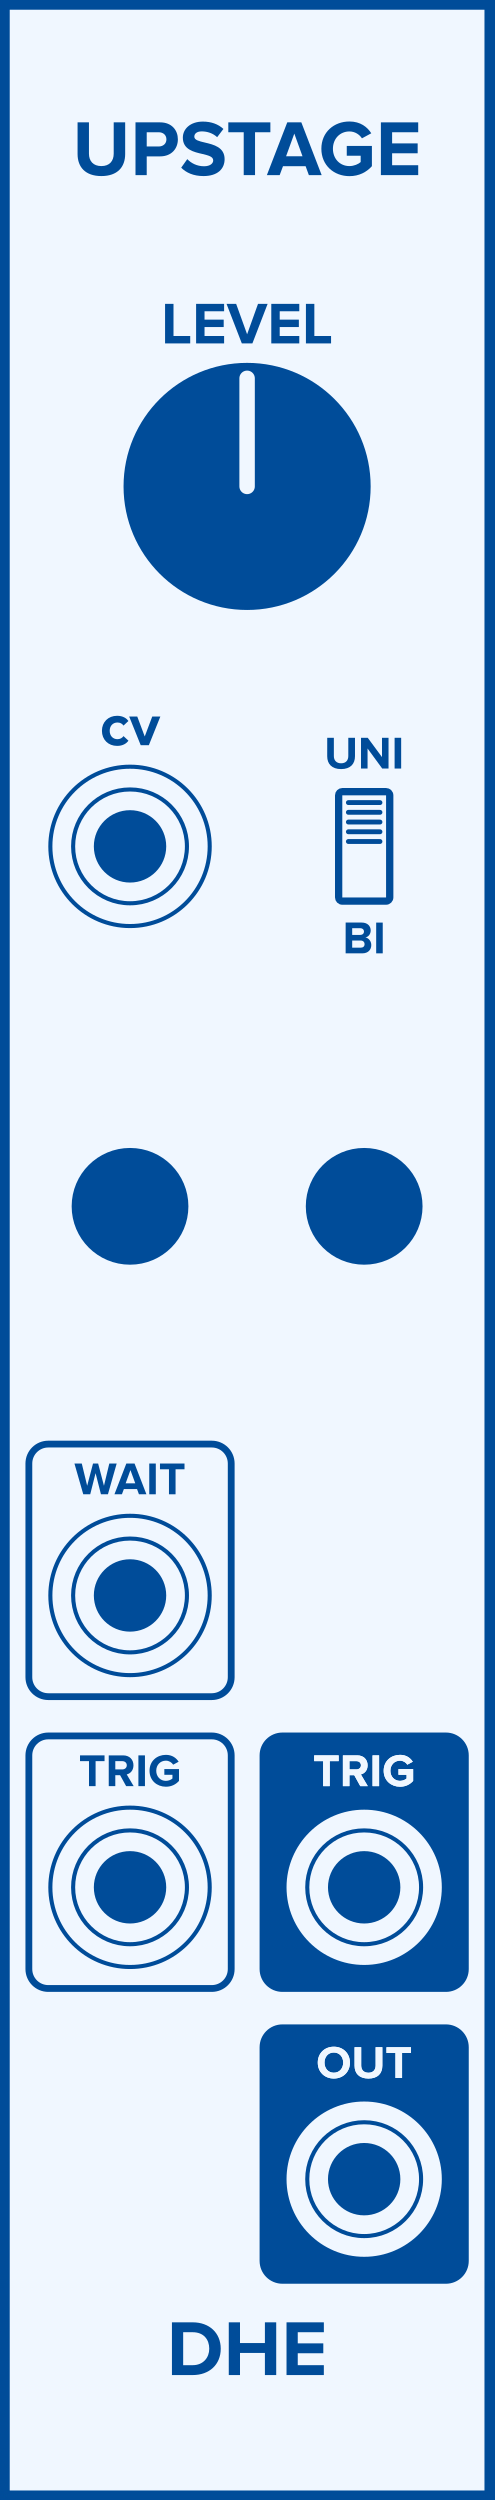
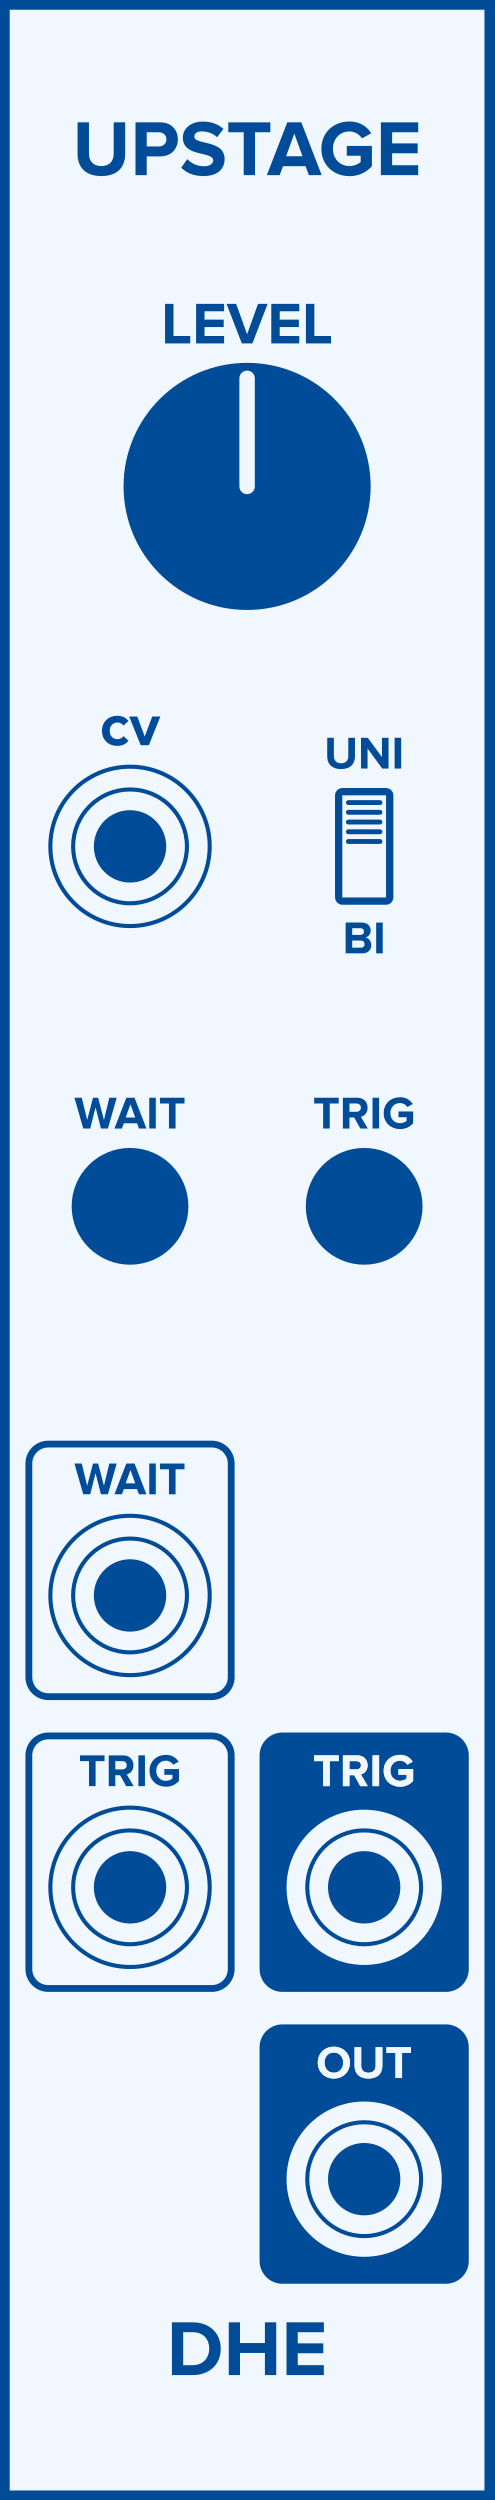
<svg xmlns="http://www.w3.org/2000/svg" id="svg152" height="379.429" width="75.000" version="1.1">
  <defs id="defs156" />
  <g id="g150" transform="scale(2.953)">
    <path id="rect2" d="M 0,0 H 25.4 V 128.5 H 0 Z" style="fill:#f0f7ff;stroke:#004c99;stroke-width:1" />
    <g id="g6" transform="translate(12.7,9)">
      <g id="text4" style="font-weight:bold;font-size:4.064px;font-family:'Proxima Nova';dominant-baseline:alphabetic;text-anchor:middle;fill:#004c99" aria-label="UPSTAGE">
        <path id="path161" style="font-weight:bold;font-size:4.064px;font-family:'Proxima Nova';dominant-baseline:alphabetic;text-anchor:middle;fill:#004c99" d="m -8.713,-1.081 c 0,0.666 0.398,1.13 1.223,1.13 0.825,0 1.223,-0.459 1.223,-1.134 v -1.626 h -0.589 v 1.609 c 0,0.378 -0.215,0.638 -0.634,0.638 -0.419,0 -0.638,-0.26 -0.638,-0.638 v -1.609 h -0.585 z" />
        <path id="path163" style="font-weight:bold;font-size:4.064px;font-family:'Proxima Nova';dominant-baseline:alphabetic;text-anchor:middle;fill:#004c99" d="m -5.736,0 h 0.577 v -0.963 h 0.691 c 0.585,0 0.91,-0.402 0.91,-0.874 0,-0.475 -0.321,-0.874 -0.91,-0.874 h -1.268 z m 1.589,-1.837 c 0,0.224 -0.171,0.366 -0.398,0.366 h -0.614 v -0.732 h 0.614 c 0.228,0 0.398,0.138 0.398,0.366 z" />
        <path id="path165" style="font-weight:bold;font-size:4.064px;font-family:'Proxima Nova';dominant-baseline:alphabetic;text-anchor:middle;fill:#004c99" d="m -3.387,-0.382 c 0.252,0.256 0.626,0.431 1.146,0.431 0.732,0 1.085,-0.374 1.085,-0.87 0,-0.614 -0.569,-0.748 -1.016,-0.853 -0.293,-0.069 -0.541,-0.126 -0.541,-0.301 0,-0.163 0.138,-0.272 0.386,-0.272 0.276,0 0.569,0.093 0.788,0.297 l 0.321,-0.423 c -0.268,-0.248 -0.626,-0.378 -1.057,-0.378 -0.638,0 -1.028,0.374 -1.028,0.825 0,0.618 0.569,0.74 1.012,0.841 0.297,0.073 0.549,0.13 0.549,0.329 0,0.154 -0.154,0.301 -0.471,0.301 -0.374,0 -0.671,-0.167 -0.862,-0.366 z" />
        <path id="path167" style="font-weight:bold;font-size:4.064px;font-family:'Proxima Nova';dominant-baseline:alphabetic;text-anchor:middle;fill:#004c99" d="M -0.174,0 H 0.408 V -2.203 H 1.196 v -0.508 h -2.162 v 0.508 h 0.792 z" />
        <path id="path169" style="font-weight:bold;font-size:4.064px;font-family:'Proxima Nova';dominant-baseline:alphabetic;text-anchor:middle;fill:#004c99" d="m 3.174,0 h 0.658 L 2.787,-2.711 H 2.064 L 1.016,0 h 0.658 l 0.171,-0.459 H 3.007 Z M 2.426,-2.134 2.848,-0.967 H 2.003 Z" />
        <path id="path171" style="font-weight:bold;font-size:4.064px;font-family:'Proxima Nova';dominant-baseline:alphabetic;text-anchor:middle;fill:#004c99" d="m 3.817,-1.353 c 0,0.853 0.65,1.406 1.443,1.406 0.492,0 0.878,-0.203 1.154,-0.512 V -1.5 h -1.292 v 0.504 h 0.715 v 0.325 c -0.11,0.102 -0.337,0.207 -0.577,0.207 -0.492,0 -0.849,-0.378 -0.849,-0.89 0,-0.512 0.358,-0.89 0.849,-0.89 0.289,0 0.52,0.163 0.642,0.354 l 0.48,-0.26 c -0.203,-0.321 -0.557,-0.606 -1.122,-0.606 -0.792,0 -1.443,0.545 -1.443,1.402 z" />
        <path id="path173" style="font-weight:bold;font-size:4.064px;font-family:'Proxima Nova';dominant-baseline:alphabetic;text-anchor:middle;fill:#004c99" d="m 6.876,0 h 1.918 v -0.508 h -1.341 V -1.122 h 1.313 v -0.508 h -1.313 v -0.573 h 1.341 v -0.508 H 6.876 Z" />
      </g>
    </g>
    <g id="g10" transform="translate(12.7,119.5)">
      <g id="text8" style="font-weight:bold;font-size:4.064px;font-family:'Proxima Nova';dominant-baseline:hanging;text-anchor:middle;fill:#004c99" aria-label="DHE">
        <path id="path176" style="font-weight:bold;font-size:4.064px;font-family:'Proxima Nova';dominant-baseline:hanging;text-anchor:middle;fill:#004c99" d="m -3.863,2.568 h 1.069 c 0.849,0 1.439,-0.536 1.439,-1.353 0,-0.817 -0.589,-1.357 -1.439,-1.357 h -1.069 z m 0.577,-0.508 V 0.366 h 0.492 c 0.557,0 0.849,0.37 0.849,0.849 0,0.459 -0.313,0.845 -0.849,0.845 z" />
        <path id="path178" style="font-weight:bold;font-size:4.064px;font-family:'Proxima Nova';dominant-baseline:hanging;text-anchor:middle;fill:#004c99" d="M 0.915,2.568 H 1.496 V -0.142 H 0.915 V 0.923 H -0.365 V -0.142 H -0.942 V 2.568 h 0.577 V 1.431 h 1.28 z" />
        <path id="path180" style="font-weight:bold;font-size:4.064px;font-family:'Proxima Nova';dominant-baseline:hanging;text-anchor:middle;fill:#004c99" d="m 2.026,2.568 h 1.918 v -0.508 H 2.603 V 1.447 H 3.916 V 0.939 H 2.603 V 0.366 H 3.945 V -0.142 H 2.026 Z" />
      </g>
    </g>
    <g id="g14" transform="translate(12.7,17.65)">
      <g id="text12" style="font-weight:bold;font-size:3.048px;font-family:'Proxima Nova';dominant-baseline:alphabetic;text-anchor:middle;fill:#004c99" aria-label="LEVEL">
        <path id="path183" style="font-weight:bold;font-size:3.048px;font-family:'Proxima Nova';dominant-baseline:alphabetic;text-anchor:middle;fill:#004c99" d="m -4.216,0 h 1.292 V -0.381 H -3.783 V -2.033 h -0.433 z" />
        <path id="path185" style="font-weight:bold;font-size:3.048px;font-family:'Proxima Nova';dominant-baseline:alphabetic;text-anchor:middle;fill:#004c99" d="m -2.621,0 h 1.439 v -0.381 h -1.006 v -0.46 h 0.985 V -1.222 h -0.985 v -0.43 h 1.006 v -0.381 h -1.439 z" />
        <path id="path187" style="font-weight:bold;font-size:3.048px;font-family:'Proxima Nova';dominant-baseline:alphabetic;text-anchor:middle;fill:#004c99" d="M -0.271,0 H 0.272 L 1.055,-2.033 H 0.561 L 6.1914318e-4,-0.469 -0.563,-2.033 H -1.057 Z" />
        <path id="path189" style="font-weight:bold;font-size:3.048px;font-family:'Proxima Nova';dominant-baseline:alphabetic;text-anchor:middle;fill:#004c99" d="M 1.243,0 H 2.682 V -0.381 H 1.676 V -0.841 H 2.66 V -1.222 H 1.676 v -0.43 h 1.006 v -0.381 H 1.243 Z" />
        <path id="path191" style="font-weight:bold;font-size:3.048px;font-family:'Proxima Nova';dominant-baseline:alphabetic;text-anchor:middle;fill:#004c99" d="M 3.023,0 H 4.315 V -0.381 H 3.456 V -2.033 h -0.433 z" />
      </g>
    </g>
    <g id="g18" transform="translate(6.683,38.3)">
      <g id="text16" style="font-weight:bold;font-size:3.048px;font-family:'Proxima Nova';dominant-baseline:alphabetic;text-anchor:middle;fill:#004c99" aria-label="cv">
        <path id="path194" style="font-weight:bold;font-size:3.048px;font-family:'Proxima Nova';dominant-baseline:alphabetic;text-anchor:middle;fill:#004c99" d="m -1.444,-0.738 c 0,0.454 0.326,0.774 0.78,0.774 0.302,0 0.485,-0.131 0.582,-0.268 l -0.253,-0.235 c -0.07,0.098 -0.177,0.158 -0.311,0.158 -0.235,0 -0.399,-0.174 -0.399,-0.43 0,-0.256 0.165,-0.427 0.399,-0.427 0.134,0 0.241,0.055 0.311,0.158 l 0.253,-0.238 c -0.098,-0.134 -0.28,-0.265 -0.582,-0.265 -0.454,0 -0.78,0.32 -0.78,0.771 z" />
        <path id="path196" style="font-weight:bold;font-size:3.048px;font-family:'Proxima Nova';dominant-baseline:alphabetic;text-anchor:middle;fill:#004c99" d="M 0.549,0 H 0.967 L 1.558,-1.472 H 1.141 L 0.756,-0.448 0.372,-1.472 h -0.415 z" />
      </g>
    </g>
    <g id="g22" transform="translate(18.717,47.5)">
      <g id="text20" style="font-weight:bold;font-size:2.371px;font-family:'Proxima Nova';dominant-baseline:hanging;text-anchor:middle;fill:#004c99" aria-label="BI">
        <path id="path199" style="font-weight:bold;font-size:2.371px;font-family:'Proxima Nova';dominant-baseline:hanging;text-anchor:middle;fill:#004c99" d="m -0.953,1.498 h 0.858 c 0.301,0 0.46,-0.19 0.46,-0.427 0,-0.199 -0.135,-0.363 -0.303,-0.389 0.149,-0.031 0.273,-0.164 0.273,-0.363 0,-0.211 -0.154,-0.403 -0.455,-0.403 h -0.832 z m 0.337,-0.948 v -0.344 h 0.422 c 0.114,0 0.185,0.074 0.185,0.173 0,0.1 -0.071,0.171 -0.185,0.171 z m 0,0.657 V 0.839 h 0.434 c 0.133,0 0.204,0.085 0.204,0.185 0,0.114 -0.076,0.183 -0.204,0.183 z" />
        <path id="path201" style="font-weight:bold;font-size:2.371px;font-family:'Proxima Nova';dominant-baseline:hanging;text-anchor:middle;fill:#004c99" d="M 0.617,1.498 H 0.954 V -0.083 H 0.617 Z" />
      </g>
    </g>
    <g id="g26" transform="translate(18.717,39.5)">
      <g id="text24" style="font-weight:bold;font-size:2.371px;font-family:'Proxima Nova';dominant-baseline:alphabetic;text-anchor:middle;fill:#004c99" aria-label="UNI">
        <path id="path204" style="font-weight:bold;font-size:2.371px;font-family:'Proxima Nova';dominant-baseline:alphabetic;text-anchor:middle;fill:#004c99" d="m -1.9,-0.631 c 0,0.389 0.232,0.659 0.714,0.659 0.481,0 0.714,-0.268 0.714,-0.662 V -1.581 h -0.344 v 0.939 c 0,0.221 -0.126,0.372 -0.37,0.372 -0.244,0 -0.372,-0.152 -0.372,-0.372 V -1.581 h -0.341 z" />
        <path id="path206" style="font-weight:bold;font-size:2.371px;font-family:'Proxima Nova';dominant-baseline:alphabetic;text-anchor:middle;fill:#004c99" d="M 0.928,0 H 1.252 V -1.581 H 0.916 v 0.993 L 0.183,-1.581 H -0.163 V 0 h 0.337 v -1.031 z" />
        <path id="path208" style="font-weight:bold;font-size:2.371px;font-family:'Proxima Nova';dominant-baseline:alphabetic;text-anchor:middle;fill:#004c99" d="m 1.564,0 h 0.337 v -1.581 h -0.337 z" />
      </g>
    </g>
    <g id="g30" transform="translate(6.683,58)">
-       <g id="text28" style="font-weight:bold;font-size:2.371px;font-family:'Proxima Nova';dominant-baseline:alphabetic;text-anchor:middle;fill:#f0f7ff" aria-label="WAIT">
-         <path id="path211" style="font-weight:bold;font-size:2.371px;font-family:'Proxima Nova';dominant-baseline:alphabetic;text-anchor:middle;fill:#f0f7ff" d="m -1.494,0 h 0.358 l 0.45,-1.581 H -1.065 l -0.275,1.143 -0.299,-1.143 h -0.263 l -0.301,1.143 -0.277,-1.143 h -0.377 L -2.404,0 h 0.358 l 0.275,-1.086 z" />
-         <path id="path213" style="font-weight:bold;font-size:2.371px;font-family:'Proxima Nova';dominant-baseline:alphabetic;text-anchor:middle;fill:#f0f7ff" d="M 0.458,0 H 0.842 L 0.232,-1.581 H -0.19 L -0.801,0 h 0.384 l 0.1,-0.268 H 0.36 Z M 0.021,-1.245 0.268,-0.564 H -0.225 Z" />
-         <path id="path215" style="font-weight:bold;font-size:2.371px;font-family:'Proxima Nova';dominant-baseline:alphabetic;text-anchor:middle;fill:#f0f7ff" d="M 0.988,0 H 1.324 V -1.581 H 0.988 Z" />
-         <path id="path217" style="font-weight:bold;font-size:2.371px;font-family:'Proxima Nova';dominant-baseline:alphabetic;text-anchor:middle;fill:#f0f7ff" d="m 2.001,0 h 0.339 v -1.285 h 0.46 v -0.296 h -1.261 v 0.296 h 0.462 z" />
+       <g id="text28" style="font-weight:bold;font-size:2.371px;font-family:'Proxima Nova';dominant-baseline:alphabetic;text-anchor:middle;fill:#004c99" aria-label="WAIT">
+         <path id="path211" style="font-weight:bold;font-size:2.371px;font-family:'Proxima Nova';dominant-baseline:alphabetic;text-anchor:middle;fill:#004c99" d="m -1.494,0 h 0.358 l 0.45,-1.581 H -1.065 l -0.275,1.143 -0.299,-1.143 h -0.263 l -0.301,1.143 -0.277,-1.143 h -0.377 L -2.404,0 h 0.358 l 0.275,-1.086 z" />
+         <path id="path213" style="font-weight:bold;font-size:2.371px;font-family:'Proxima Nova';dominant-baseline:alphabetic;text-anchor:middle;fill:#004c99" d="M 0.458,0 H 0.842 L 0.232,-1.581 H -0.19 L -0.801,0 h 0.384 l 0.1,-0.268 H 0.36 Z M 0.021,-1.245 0.268,-0.564 H -0.225 Z" />
+         <path id="path215" style="font-weight:bold;font-size:2.371px;font-family:'Proxima Nova';dominant-baseline:alphabetic;text-anchor:middle;fill:#004c99" d="M 0.988,0 H 1.324 V -1.581 H 0.988 Z" />
+         <path id="path217" style="font-weight:bold;font-size:2.371px;font-family:'Proxima Nova';dominant-baseline:alphabetic;text-anchor:middle;fill:#004c99" d="m 2.001,0 h 0.339 v -1.285 h 0.46 v -0.296 h -1.261 v 0.296 h 0.462 z" />
      </g>
    </g>
    <g id="g34" transform="translate(18.717,58)">
-       <g id="text32" style="font-weight:bold;font-size:2.371px;font-family:'Proxima Nova';dominant-baseline:alphabetic;text-anchor:middle;fill:#f0f7ff" aria-label="TRIG">
-         <path id="path220" style="font-weight:bold;font-size:2.371px;font-family:'Proxima Nova';dominant-baseline:alphabetic;text-anchor:middle;fill:#f0f7ff" d="m -2.109,0 h 0.339 v -1.285 h 0.46 v -0.296 h -1.261 v 0.296 h 0.462 z" />
-         <path id="path222" style="font-weight:bold;font-size:2.371px;font-family:'Proxima Nova';dominant-baseline:alphabetic;text-anchor:middle;fill:#f0f7ff" d="m -0.2,0 h 0.386 l -0.356,-0.602 c 0.171,-0.04 0.346,-0.19 0.346,-0.469 0,-0.294 -0.202,-0.51 -0.531,-0.51 H -1.094 V 0 h 0.337 v -0.562 h 0.247 z m 0.033,-1.072 c 0,0.133 -0.102,0.213 -0.237,0.213 H -0.757 V -1.285 h 0.353 c 0.135,0 0.237,0.081 0.237,0.213 z" />
-         <path id="path224" style="font-weight:bold;font-size:2.371px;font-family:'Proxima Nova';dominant-baseline:alphabetic;text-anchor:middle;fill:#f0f7ff" d="m 0.43,0 h 0.337 v -1.581 h -0.337 z" />
-         <path id="path226" style="font-weight:bold;font-size:2.371px;font-family:'Proxima Nova';dominant-baseline:alphabetic;text-anchor:middle;fill:#f0f7ff" d="m 1.002,-0.79 c 0,0.498 0.379,0.82 0.842,0.82 0.287,0 0.512,-0.119 0.673,-0.299 v -0.607 h -0.754 v 0.294 h 0.417 v 0.19 c -0.064,0.059 -0.197,0.121 -0.337,0.121 -0.287,0 -0.496,-0.221 -0.496,-0.519 0,-0.299 0.209,-0.519 0.496,-0.519 0.168,0 0.303,0.095 0.375,0.206 l 0.28,-0.152 c -0.119,-0.187 -0.325,-0.353 -0.654,-0.353 -0.462,0 -0.842,0.318 -0.842,0.818 z" />
+       <g id="text32" style="font-weight:bold;font-size:2.371px;font-family:'Proxima Nova';dominant-baseline:alphabetic;text-anchor:middle;fill:#004c99" aria-label="TRIG">
+         <path id="path220" style="font-weight:bold;font-size:2.371px;font-family:'Proxima Nova';dominant-baseline:alphabetic;text-anchor:middle;fill:#004c99" d="m -2.109,0 h 0.339 v -1.285 h 0.46 v -0.296 h -1.261 v 0.296 h 0.462 z" />
+         <path id="path222" style="font-weight:bold;font-size:2.371px;font-family:'Proxima Nova';dominant-baseline:alphabetic;text-anchor:middle;fill:#004c99" d="m -0.2,0 h 0.386 l -0.356,-0.602 c 0.171,-0.04 0.346,-0.19 0.346,-0.469 0,-0.294 -0.202,-0.51 -0.531,-0.51 H -1.094 V 0 h 0.337 v -0.562 h 0.247 z m 0.033,-1.072 c 0,0.133 -0.102,0.213 -0.237,0.213 H -0.757 V -1.285 h 0.353 c 0.135,0 0.237,0.081 0.237,0.213 z" />
+         <path id="path224" style="font-weight:bold;font-size:2.371px;font-family:'Proxima Nova';dominant-baseline:alphabetic;text-anchor:middle;fill:#004c99" d="m 0.43,0 h 0.337 v -1.581 h -0.337 z" />
+         <path id="path226" style="font-weight:bold;font-size:2.371px;font-family:'Proxima Nova';dominant-baseline:alphabetic;text-anchor:middle;fill:#004c99" d="m 1.002,-0.79 c 0,0.498 0.379,0.82 0.842,0.82 0.287,0 0.512,-0.119 0.673,-0.299 v -0.607 h -0.754 v 0.294 h 0.417 v 0.19 c -0.064,0.059 -0.197,0.121 -0.337,0.121 -0.287,0 -0.496,-0.221 -0.496,-0.519 0,-0.299 0.209,-0.519 0.496,-0.519 0.168,0 0.303,0.095 0.375,0.206 l 0.28,-0.152 c -0.119,-0.187 -0.325,-0.353 -0.654,-0.353 -0.462,0 -0.842,0.318 -0.842,0.818 z" />
      </g>
    </g>
    <path id="rect36" d="m 2.483,74.22 h 8.4 c 0.554,0 1,0.446 1,1 v 10.98 c 0,0.554 -0.446,1 -1,1 h -8.4 c -0.554,0 -1,-0.446 -1,-1 v -10.98 c 0,-0.554 0.446,-1 1,-1 z" style="fill:#f0f7ff;stroke:#004c99;stroke-width:0.35" />
    <g id="g40" transform="translate(6.683,76.8)">
      <g id="text38" style="font-weight:bold;font-size:2.371px;font-family:'Proxima Nova';dominant-baseline:alphabetic;text-anchor:middle;fill:#004c99" aria-label="WAIT">
        <path id="path230" style="font-weight:bold;font-size:2.371px;font-family:'Proxima Nova';dominant-baseline:alphabetic;text-anchor:middle;fill:#004c99" d="m -1.494,0 h 0.358 l 0.45,-1.581 H -1.065 l -0.275,1.143 -0.299,-1.143 h -0.263 l -0.301,1.143 -0.277,-1.143 h -0.377 L -2.404,0 h 0.358 l 0.275,-1.086 z" />
        <path id="path232" style="font-weight:bold;font-size:2.371px;font-family:'Proxima Nova';dominant-baseline:alphabetic;text-anchor:middle;fill:#004c99" d="M 0.458,0 H 0.842 L 0.232,-1.581 H -0.19 L -0.801,0 h 0.384 l 0.1,-0.268 H 0.36 Z M 0.021,-1.245 0.268,-0.564 H -0.225 Z" />
        <path id="path234" style="font-weight:bold;font-size:2.371px;font-family:'Proxima Nova';dominant-baseline:alphabetic;text-anchor:middle;fill:#004c99" d="M 0.988,0 H 1.324 V -1.581 H 0.988 Z" />
        <path id="path236" style="font-weight:bold;font-size:2.371px;font-family:'Proxima Nova';dominant-baseline:alphabetic;text-anchor:middle;fill:#004c99" d="m 2.001,0 h 0.339 v -1.285 h 0.46 v -0.296 h -1.261 v 0.296 h 0.462 z" />
      </g>
    </g>
    <path id="rect42" d="m 2.483,89.22 h 8.4 c 0.554,0 1,0.446 1,1 V 101.2 c 0,0.554 -0.446,1 -1,1 h -8.4 c -0.554,0 -1,-0.446 -1,-1 V 90.22 c 0,-0.554 0.446,-1 1,-1 z" style="fill:#f0f7ff;stroke:#004c99;stroke-width:0.35" />
    <g id="g46" transform="translate(6.683,91.8)">
      <g id="text44" style="font-weight:bold;font-size:2.371px;font-family:'Proxima Nova';dominant-baseline:alphabetic;text-anchor:middle;fill:#004c99" aria-label="TRIG">
        <path id="path240" style="font-weight:bold;font-size:2.371px;font-family:'Proxima Nova';dominant-baseline:alphabetic;text-anchor:middle;fill:#004c99" d="m -2.109,0 h 0.339 v -1.285 h 0.46 v -0.296 h -1.261 v 0.296 h 0.462 z" />
        <path id="path242" style="font-weight:bold;font-size:2.371px;font-family:'Proxima Nova';dominant-baseline:alphabetic;text-anchor:middle;fill:#004c99" d="m -0.2,0 h 0.386 l -0.356,-0.602 c 0.171,-0.04 0.346,-0.19 0.346,-0.469 0,-0.294 -0.202,-0.51 -0.531,-0.51 H -1.094 V 0 h 0.337 v -0.562 h 0.247 z m 0.033,-1.072 c 0,0.133 -0.102,0.213 -0.237,0.213 H -0.757 V -1.285 h 0.353 c 0.135,0 0.237,0.081 0.237,0.213 z" />
        <path id="path244" style="font-weight:bold;font-size:2.371px;font-family:'Proxima Nova';dominant-baseline:alphabetic;text-anchor:middle;fill:#004c99" d="m 0.43,0 h 0.337 v -1.581 h -0.337 z" />
        <path id="path246" style="font-weight:bold;font-size:2.371px;font-family:'Proxima Nova';dominant-baseline:alphabetic;text-anchor:middle;fill:#004c99" d="m 1.002,-0.79 c 0,0.498 0.379,0.82 0.842,0.82 0.287,0 0.512,-0.119 0.673,-0.299 v -0.607 h -0.754 v 0.294 h 0.417 v 0.19 c -0.064,0.059 -0.197,0.121 -0.337,0.121 -0.287,0 -0.496,-0.221 -0.496,-0.519 0,-0.299 0.209,-0.519 0.496,-0.519 0.168,0 0.303,0.095 0.375,0.206 l 0.28,-0.152 c -0.119,-0.187 -0.325,-0.353 -0.654,-0.353 -0.462,0 -0.842,0.318 -0.842,0.818 z" />
      </g>
    </g>
    <path id="rect48" d="m 14.517,89.22 h 8.4 c 0.554,0 1,0.446 1,1 V 101.2 c 0,0.554 -0.446,1 -1,1 h -8.4 c -0.554,0 -1,-0.446 -1,-1 V 90.22 c 0,-0.554 0.446,-1 1,-1 z" style="fill:#004c99;stroke:#004c99;stroke-width:0.35" />
    <g id="g52" transform="translate(18.717,91.8)">
      <g id="text50" style="font-weight:bold;font-size:2.371px;font-family:'Proxima Nova';dominant-baseline:alphabetic;text-anchor:middle;fill:#f0f7ff" aria-label="TRIG">
        <path id="path250" style="font-weight:bold;font-size:2.371px;font-family:'Proxima Nova';dominant-baseline:alphabetic;text-anchor:middle;fill:#f0f7ff" d="m -2.109,0 h 0.339 v -1.285 h 0.46 v -0.296 h -1.261 v 0.296 h 0.462 z" />
        <path id="path252" style="font-weight:bold;font-size:2.371px;font-family:'Proxima Nova';dominant-baseline:alphabetic;text-anchor:middle;fill:#f0f7ff" d="m -0.2,0 h 0.386 l -0.356,-0.602 c 0.171,-0.04 0.346,-0.19 0.346,-0.469 0,-0.294 -0.202,-0.51 -0.531,-0.51 H -1.094 V 0 h 0.337 v -0.562 h 0.247 z m 0.033,-1.072 c 0,0.133 -0.102,0.213 -0.237,0.213 H -0.757 V -1.285 h 0.353 c 0.135,0 0.237,0.081 0.237,0.213 z" />
        <path id="path254" style="font-weight:bold;font-size:2.371px;font-family:'Proxima Nova';dominant-baseline:alphabetic;text-anchor:middle;fill:#f0f7ff" d="m 0.43,0 h 0.337 v -1.581 h -0.337 z" />
        <path id="path256" style="font-weight:bold;font-size:2.371px;font-family:'Proxima Nova';dominant-baseline:alphabetic;text-anchor:middle;fill:#f0f7ff" d="m 1.002,-0.79 c 0,0.498 0.379,0.82 0.842,0.82 0.287,0 0.512,-0.119 0.673,-0.299 v -0.607 h -0.754 v 0.294 h 0.417 v 0.19 c -0.064,0.059 -0.197,0.121 -0.337,0.121 -0.287,0 -0.496,-0.221 -0.496,-0.519 0,-0.299 0.209,-0.519 0.496,-0.519 0.168,0 0.303,0.095 0.375,0.206 l 0.28,-0.152 c -0.119,-0.187 -0.325,-0.353 -0.654,-0.353 -0.462,0 -0.842,0.318 -0.842,0.818 z" />
      </g>
    </g>
    <g id="g56" transform="translate(18.717,91.8)">
      <g id="text54" style="font-weight:bold;font-size:2.371px;font-family:'Proxima Nova';dominant-baseline:alphabetic;text-anchor:middle;fill:#f0f7ff" aria-label="TRIG">
        <path id="path259" style="font-weight:bold;font-size:2.371px;font-family:'Proxima Nova';dominant-baseline:alphabetic;text-anchor:middle;fill:#f0f7ff" d="m -2.109,0 h 0.339 v -1.285 h 0.46 v -0.296 h -1.261 v 0.296 h 0.462 z" />
        <path id="path261" style="font-weight:bold;font-size:2.371px;font-family:'Proxima Nova';dominant-baseline:alphabetic;text-anchor:middle;fill:#f0f7ff" d="m -0.2,0 h 0.386 l -0.356,-0.602 c 0.171,-0.04 0.346,-0.19 0.346,-0.469 0,-0.294 -0.202,-0.51 -0.531,-0.51 H -1.094 V 0 h 0.337 v -0.562 h 0.247 z m 0.033,-1.072 c 0,0.133 -0.102,0.213 -0.237,0.213 H -0.757 V -1.285 h 0.353 c 0.135,0 0.237,0.081 0.237,0.213 z" />
        <path id="path263" style="font-weight:bold;font-size:2.371px;font-family:'Proxima Nova';dominant-baseline:alphabetic;text-anchor:middle;fill:#f0f7ff" d="m 0.43,0 h 0.337 v -1.581 h -0.337 z" />
        <path id="path265" style="font-weight:bold;font-size:2.371px;font-family:'Proxima Nova';dominant-baseline:alphabetic;text-anchor:middle;fill:#f0f7ff" d="m 1.002,-0.79 c 0,0.498 0.379,0.82 0.842,0.82 0.287,0 0.512,-0.119 0.673,-0.299 v -0.607 h -0.754 v 0.294 h 0.417 v 0.19 c -0.064,0.059 -0.197,0.121 -0.337,0.121 -0.287,0 -0.496,-0.221 -0.496,-0.519 0,-0.299 0.209,-0.519 0.496,-0.519 0.168,0 0.303,0.095 0.375,0.206 l 0.28,-0.152 c -0.119,-0.187 -0.325,-0.353 -0.654,-0.353 -0.462,0 -0.842,0.318 -0.842,0.818 z" />
      </g>
    </g>
    <path id="rect58" d="m 14.517,104.22 h 8.4 c 0.554,0 1,0.446 1,1 v 10.98 c 0,0.554 -0.446,1 -1,1 h -8.4 c -0.554,0 -1,-0.446 -1,-1 v -10.98 c 0,-0.554 0.446,-1 1,-1 z" style="fill:#004c99;stroke:#004c99;stroke-width:0.35" />
    <g id="g62" transform="translate(18.717,106.8)">
      <g id="text60" style="font-weight:bold;font-size:2.371px;font-family:'Proxima Nova';dominant-baseline:alphabetic;text-anchor:middle;fill:#f0f7ff" aria-label="OUT">
        <path id="path269" style="font-weight:bold;font-size:2.371px;font-family:'Proxima Nova';dominant-baseline:alphabetic;text-anchor:middle;fill:#f0f7ff" d="m -2.385,-0.79 c 0,0.477 0.349,0.818 0.825,0.818 0.479,0 0.827,-0.341 0.827,-0.818 0,-0.477 -0.349,-0.818 -0.827,-0.818 -0.477,0 -0.825,0.341 -0.825,0.818 z m 1.306,0 c 0,0.294 -0.19,0.519 -0.481,0.519 -0.292,0 -0.479,-0.225 -0.479,-0.519 0,-0.296 0.187,-0.519 0.479,-0.519 0.292,0 0.481,0.223 0.481,0.519 z" />
        <path id="path271" style="font-weight:bold;font-size:2.371px;font-family:'Proxima Nova';dominant-baseline:alphabetic;text-anchor:middle;fill:#f0f7ff" d="m -0.494,-0.631 c 0,0.389 0.232,0.659 0.714,0.659 0.481,0 0.714,-0.268 0.714,-0.662 V -1.581 H 0.589 v 0.939 c 0,0.221 -0.126,0.372 -0.37,0.372 -0.244,0 -0.372,-0.152 -0.372,-0.372 V -1.581 h -0.341 z" />
        <path id="path273" style="font-weight:bold;font-size:2.371px;font-family:'Proxima Nova';dominant-baseline:alphabetic;text-anchor:middle;fill:#f0f7ff" d="m 1.608,0 h 0.339 v -1.285 h 0.46 v -0.296 h -1.261 v 0.296 h 0.462 z" />
      </g>
    </g>
    <g id="g66" transform="translate(18.717,106.8)">
      <g id="text64" style="font-weight:bold;font-size:2.371px;font-family:'Proxima Nova';dominant-baseline:alphabetic;text-anchor:middle;fill:#f0f7ff" aria-label="OUT">
        <path id="path276" style="font-weight:bold;font-size:2.371px;font-family:'Proxima Nova';dominant-baseline:alphabetic;text-anchor:middle;fill:#f0f7ff" d="m -2.385,-0.79 c 0,0.477 0.349,0.818 0.825,0.818 0.479,0 0.827,-0.341 0.827,-0.818 0,-0.477 -0.349,-0.818 -0.827,-0.818 -0.477,0 -0.825,0.341 -0.825,0.818 z m 1.306,0 c 0,0.294 -0.19,0.519 -0.481,0.519 -0.292,0 -0.479,-0.225 -0.479,-0.519 0,-0.296 0.187,-0.519 0.479,-0.519 0.292,0 0.481,0.223 0.481,0.519 z" />
        <path id="path278" style="font-weight:bold;font-size:2.371px;font-family:'Proxima Nova';dominant-baseline:alphabetic;text-anchor:middle;fill:#f0f7ff" d="m -0.494,-0.631 c 0,0.389 0.232,0.659 0.714,0.659 0.481,0 0.714,-0.268 0.714,-0.662 V -1.581 H 0.589 v 0.939 c 0,0.221 -0.126,0.372 -0.37,0.372 -0.244,0 -0.372,-0.152 -0.372,-0.372 V -1.581 h -0.341 z" />
        <path id="path280" style="font-weight:bold;font-size:2.371px;font-family:'Proxima Nova';dominant-baseline:alphabetic;text-anchor:middle;fill:#f0f7ff" d="m 1.608,0 h 0.339 v -1.285 h 0.46 v -0.296 h -1.261 v 0.296 h 0.462 z" />
      </g>
    </g>
    <g id="g74" transform="translate(12.7,25)">
      <g style="fill:#004c99;stroke:#f0f7ff" id="g72">
        <path id="circle68" d="M 6.35,0 A 6.35,6.35 0 0 1 0,6.35 6.35,6.35 0 0 1 -6.35,0 6.35,6.35 0 0 1 0,-6.35 6.35,6.35 0 0 1 6.35,0 Z" style="stroke:none" />
        <path id="line70" d="M 0,0 V -5.556" style="stroke-width:0.794;stroke-linecap:round" />
      </g>
    </g>
    <g id="g84" transform="translate(6.683,43.5)">
      <g style="fill:#f0f7ff;stroke:#004c99;stroke-width:0.21" id="g82">
        <path id="circle76" d="M 4.095,0 A 4.095,4.095 0 0 1 0,4.095 4.095,4.095 0 0 1 -4.095,0 4.095,4.095 0 0 1 0,-4.095 4.095,4.095 0 0 1 4.095,0 Z" style="" />
        <path id="circle78" d="M 2.925,0 A 2.925,2.925 0 0 1 0,2.925 2.925,2.925 0 0 1 -2.925,0 2.925,2.925 0 0 1 0,-2.925 2.925,2.925 0 0 1 2.925,0 Z" style="" />
        <path id="circle80" d="M 1.755,0 A 1.755,1.755 0 0 1 0,1.755 1.755,1.755 0 0 1 -1.755,0 1.755,1.755 0 0 1 0,-1.755 1.755,1.755 0 0 1 1.755,0 Z" style="fill:#004c99" />
      </g>
    </g>
    <g id="g100" transform="translate(18.717,43.5)">
      <path id="rect86" d="m -1.124,-2.812 h 2.249 c 0.104,0 0.188,0.084 0.188,0.188 v 5.249 c 0,0.104 -0.084,0.188 -0.188,0.188 h -2.249 c -0.104,0 -0.188,-0.084 -0.188,-0.188 v -5.249 c 0,-0.104 0.084,-0.188 0.188,-0.188 z" style="fill:#f0f7ff;stroke:#004c99;stroke-width:0.375" />
      <g id="g98" transform="translate(0,-1.25)">
        <path id="line88" d="M -0.812,-1 H 0.812" style="fill:#f0f7ff;stroke:#004c99;stroke-width:0.25;stroke-linecap:round" />
        <path id="line90" d="M -0.812,-0.5 H 0.812" style="fill:#f0f7ff;stroke:#004c99;stroke-width:0.25;stroke-linecap:round" />
        <path id="line92" d="M -0.812,0 H 0.812" style="fill:#f0f7ff;stroke:#004c99;stroke-width:0.25;stroke-linecap:round" />
        <path id="line94" d="M -0.812,0.5 H 0.812" style="fill:#f0f7ff;stroke:#004c99;stroke-width:0.25;stroke-linecap:round" />
        <path id="line96" d="M -0.812,1 H 0.812" style="fill:#f0f7ff;stroke:#004c99;stroke-width:0.25;stroke-linecap:round" />
      </g>
    </g>
    <g id="g104" transform="translate(6.683,62)">
      <path id="circle102" d="M 2.5,0 A 2.5,2.5 0 0 1 0,2.5 2.5,2.5 0 0 1 -2.5,0 2.5,2.5 0 0 1 0,-2.5 2.5,2.5 0 0 1 2.5,0 Z" style="fill:#004c99;stroke:#004c99;stroke-width:1" />
    </g>
    <g id="g108" transform="translate(18.717,62)">
      <path id="circle106" d="M 2.5,0 A 2.5,2.5 0 0 1 0,2.5 2.5,2.5 0 0 1 -2.5,0 2.5,2.5 0 0 1 0,-2.5 2.5,2.5 0 0 1 2.5,0 Z" style="fill:#004c99;stroke:#004c99;stroke-width:1" />
    </g>
    <g id="g118" transform="translate(6.683,82)">
      <g style="fill:#f0f7ff;stroke:#004c99;stroke-width:0.21" id="g116">
        <path id="circle110" d="M 4.095,0 A 4.095,4.095 0 0 1 0,4.095 4.095,4.095 0 0 1 -4.095,0 4.095,4.095 0 0 1 0,-4.095 4.095,4.095 0 0 1 4.095,0 Z" style="" />
        <path id="circle112" d="M 2.925,0 A 2.925,2.925 0 0 1 0,2.925 2.925,2.925 0 0 1 -2.925,0 2.925,2.925 0 0 1 0,-2.925 2.925,2.925 0 0 1 2.925,0 Z" style="" />
        <path id="circle114" d="M 1.755,0 A 1.755,1.755 0 0 1 0,1.755 1.755,1.755 0 0 1 -1.755,0 1.755,1.755 0 0 1 0,-1.755 1.755,1.755 0 0 1 1.755,0 Z" style="fill:#004c99" />
      </g>
    </g>
    <g id="g128" transform="translate(6.683,97)">
      <g style="fill:#f0f7ff;stroke:#004c99;stroke-width:0.21" id="g126">
        <path id="circle120" d="M 4.095,0 A 4.095,4.095 0 0 1 0,4.095 4.095,4.095 0 0 1 -4.095,0 4.095,4.095 0 0 1 0,-4.095 4.095,4.095 0 0 1 4.095,0 Z" style="" />
        <path id="circle122" d="M 2.925,0 A 2.925,2.925 0 0 1 0,2.925 2.925,2.925 0 0 1 -2.925,0 2.925,2.925 0 0 1 0,-2.925 2.925,2.925 0 0 1 2.925,0 Z" style="" />
        <path id="circle124" d="M 1.755,0 A 1.755,1.755 0 0 1 0,1.755 1.755,1.755 0 0 1 -1.755,0 1.755,1.755 0 0 1 0,-1.755 1.755,1.755 0 0 1 1.755,0 Z" style="fill:#004c99" />
      </g>
    </g>
    <g id="g138" transform="translate(18.717,97)">
      <g style="fill:#f0f7ff;stroke:#004c99;stroke-width:0.21" id="g136">
        <path id="circle130" d="M 4.095,0 A 4.095,4.095 0 0 1 0,4.095 4.095,4.095 0 0 1 -4.095,0 4.095,4.095 0 0 1 0,-4.095 4.095,4.095 0 0 1 4.095,0 Z" style="" />
        <path id="circle132" d="M 2.925,0 A 2.925,2.925 0 0 1 0,2.925 2.925,2.925 0 0 1 -2.925,0 2.925,2.925 0 0 1 0,-2.925 2.925,2.925 0 0 1 2.925,0 Z" style="" />
        <path id="circle134" d="M 1.755,0 A 1.755,1.755 0 0 1 0,1.755 1.755,1.755 0 0 1 -1.755,0 1.755,1.755 0 0 1 0,-1.755 1.755,1.755 0 0 1 1.755,0 Z" style="fill:#004c99" />
      </g>
    </g>
    <g id="g148" transform="translate(18.717,112)">
      <g style="fill:#f0f7ff;stroke:#004c99;stroke-width:0.21" id="g146">
        <path id="circle140" d="M 4.095,0 A 4.095,4.095 0 0 1 0,4.095 4.095,4.095 0 0 1 -4.095,0 4.095,4.095 0 0 1 0,-4.095 4.095,4.095 0 0 1 4.095,0 Z" style="" />
        <path id="circle142" d="M 2.925,0 A 2.925,2.925 0 0 1 0,2.925 2.925,2.925 0 0 1 -2.925,0 2.925,2.925 0 0 1 0,-2.925 2.925,2.925 0 0 1 2.925,0 Z" style="" />
        <path id="circle144" d="M 1.755,0 A 1.755,1.755 0 0 1 0,1.755 1.755,1.755 0 0 1 -1.755,0 1.755,1.755 0 0 1 0,-1.755 1.755,1.755 0 0 1 1.755,0 Z" style="fill:#004c99" />
      </g>
    </g>
  </g>
</svg>
